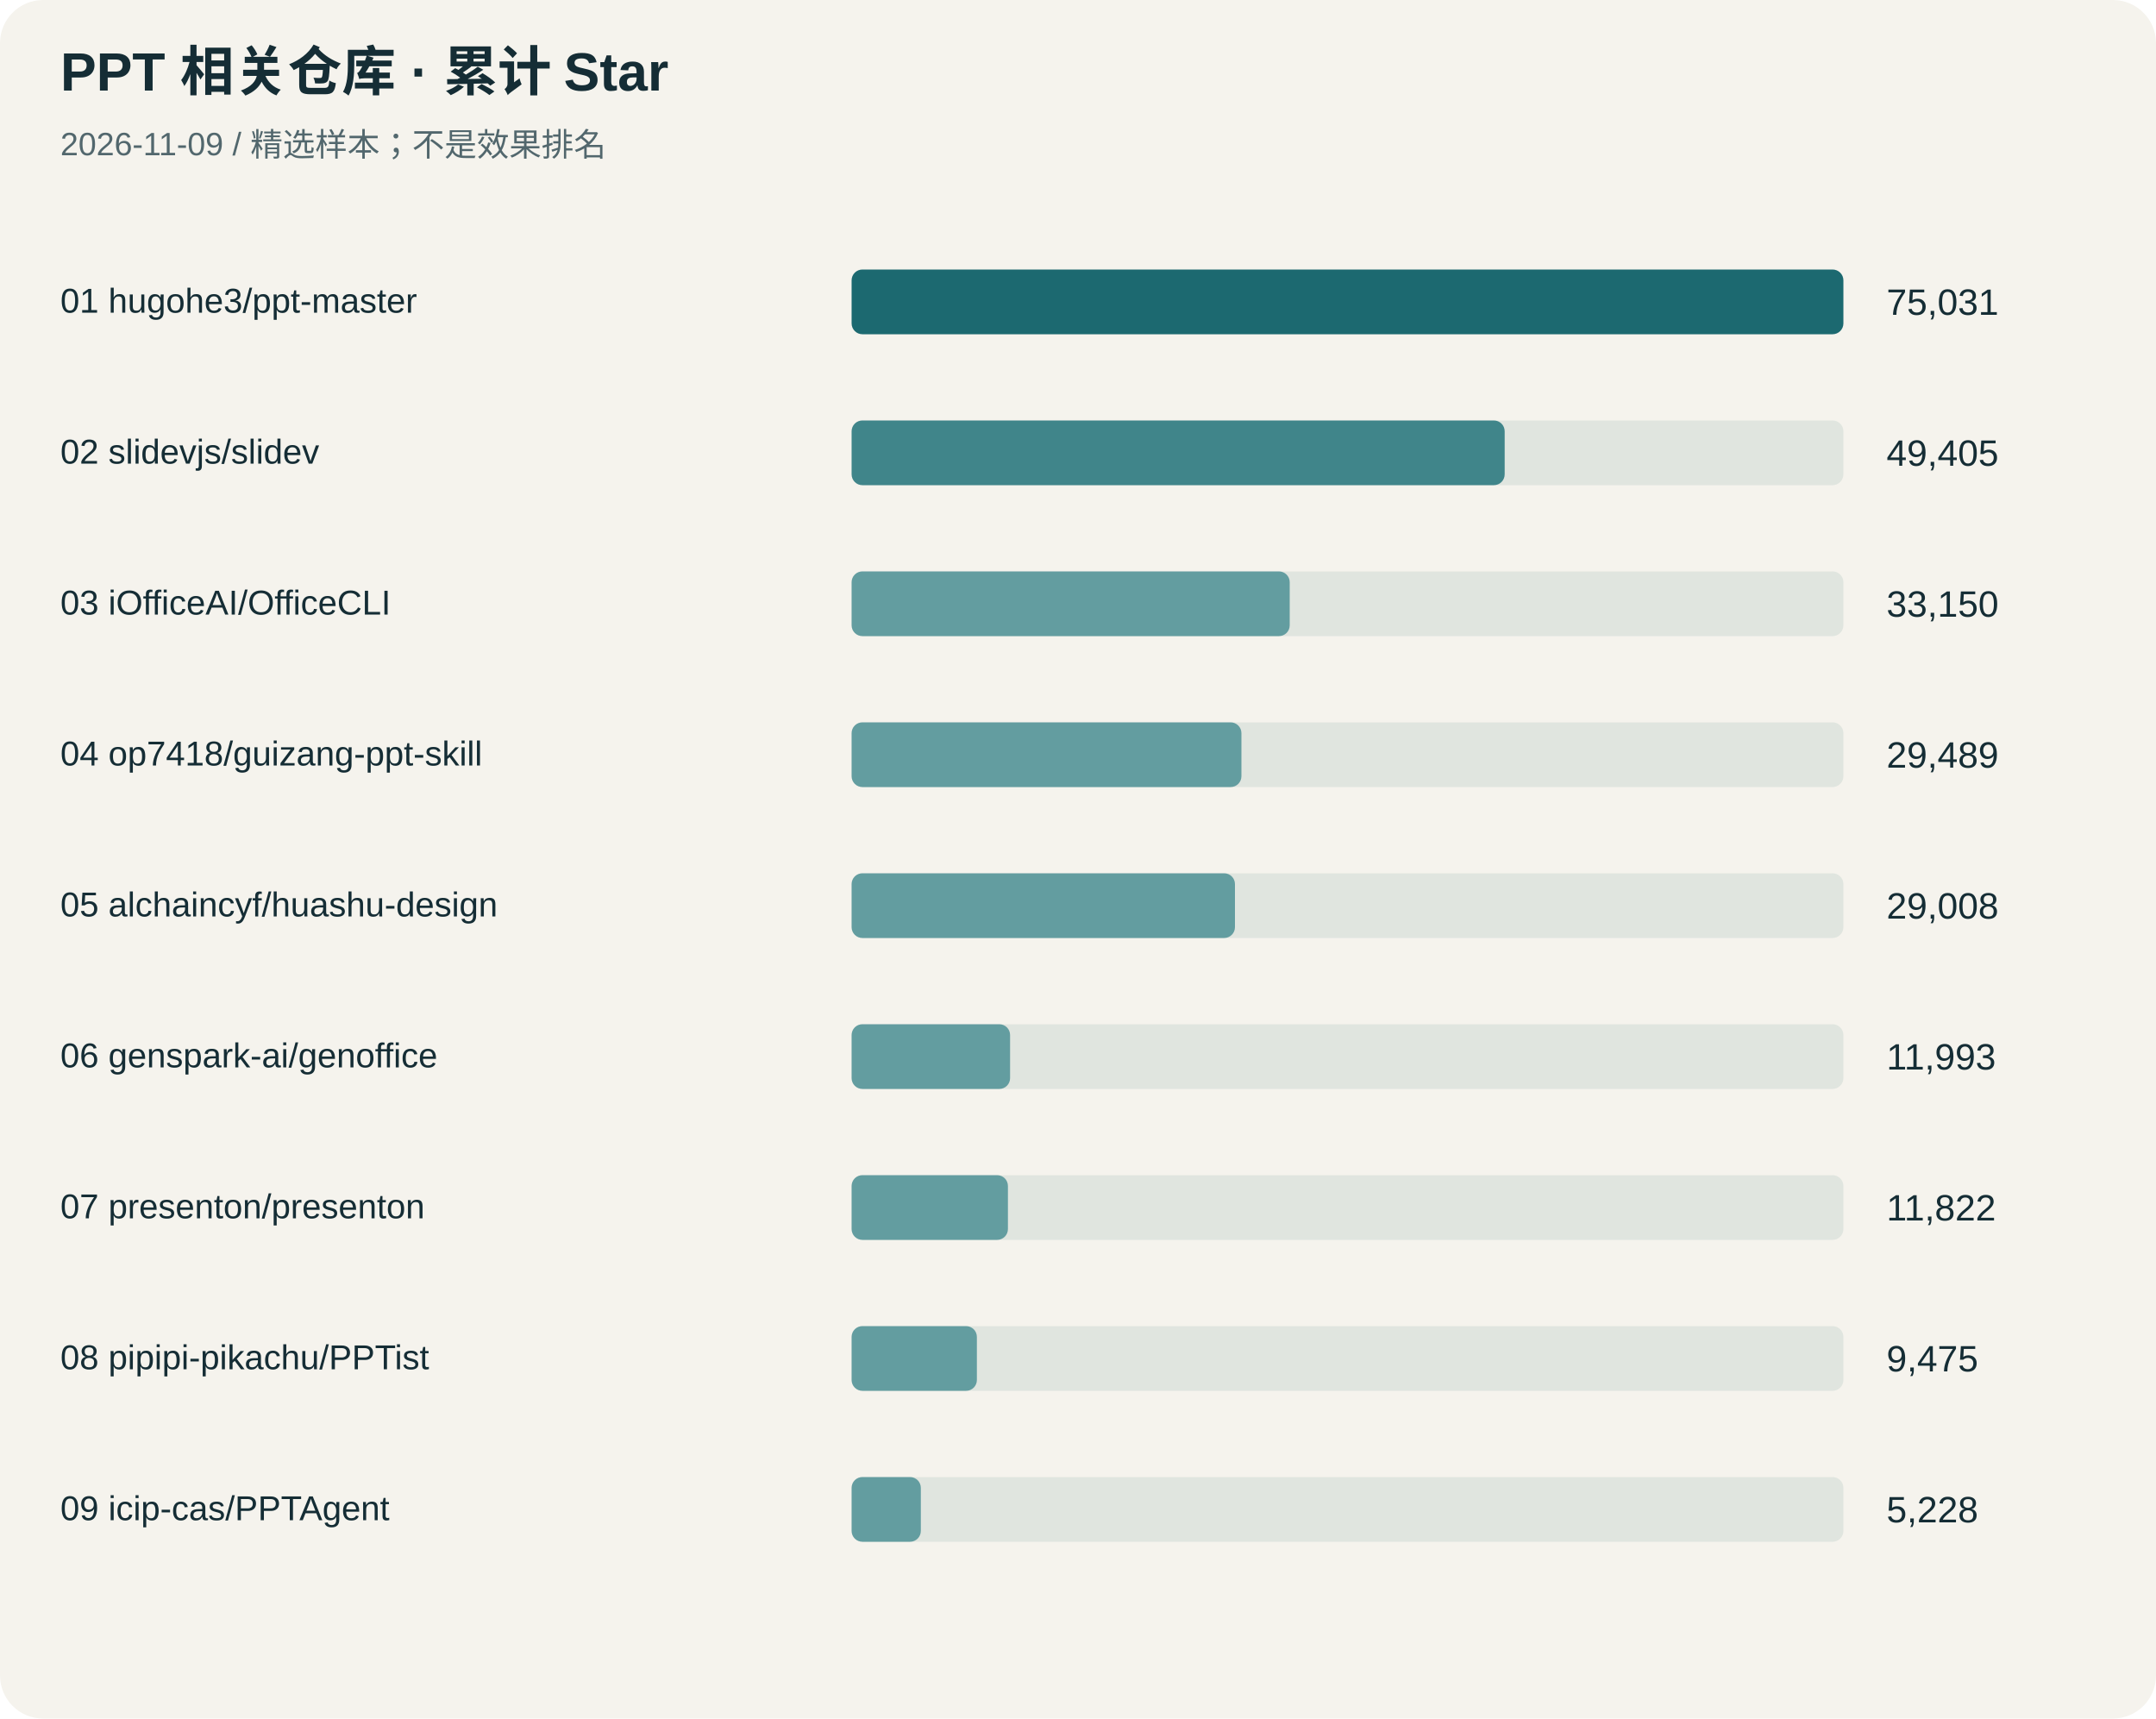
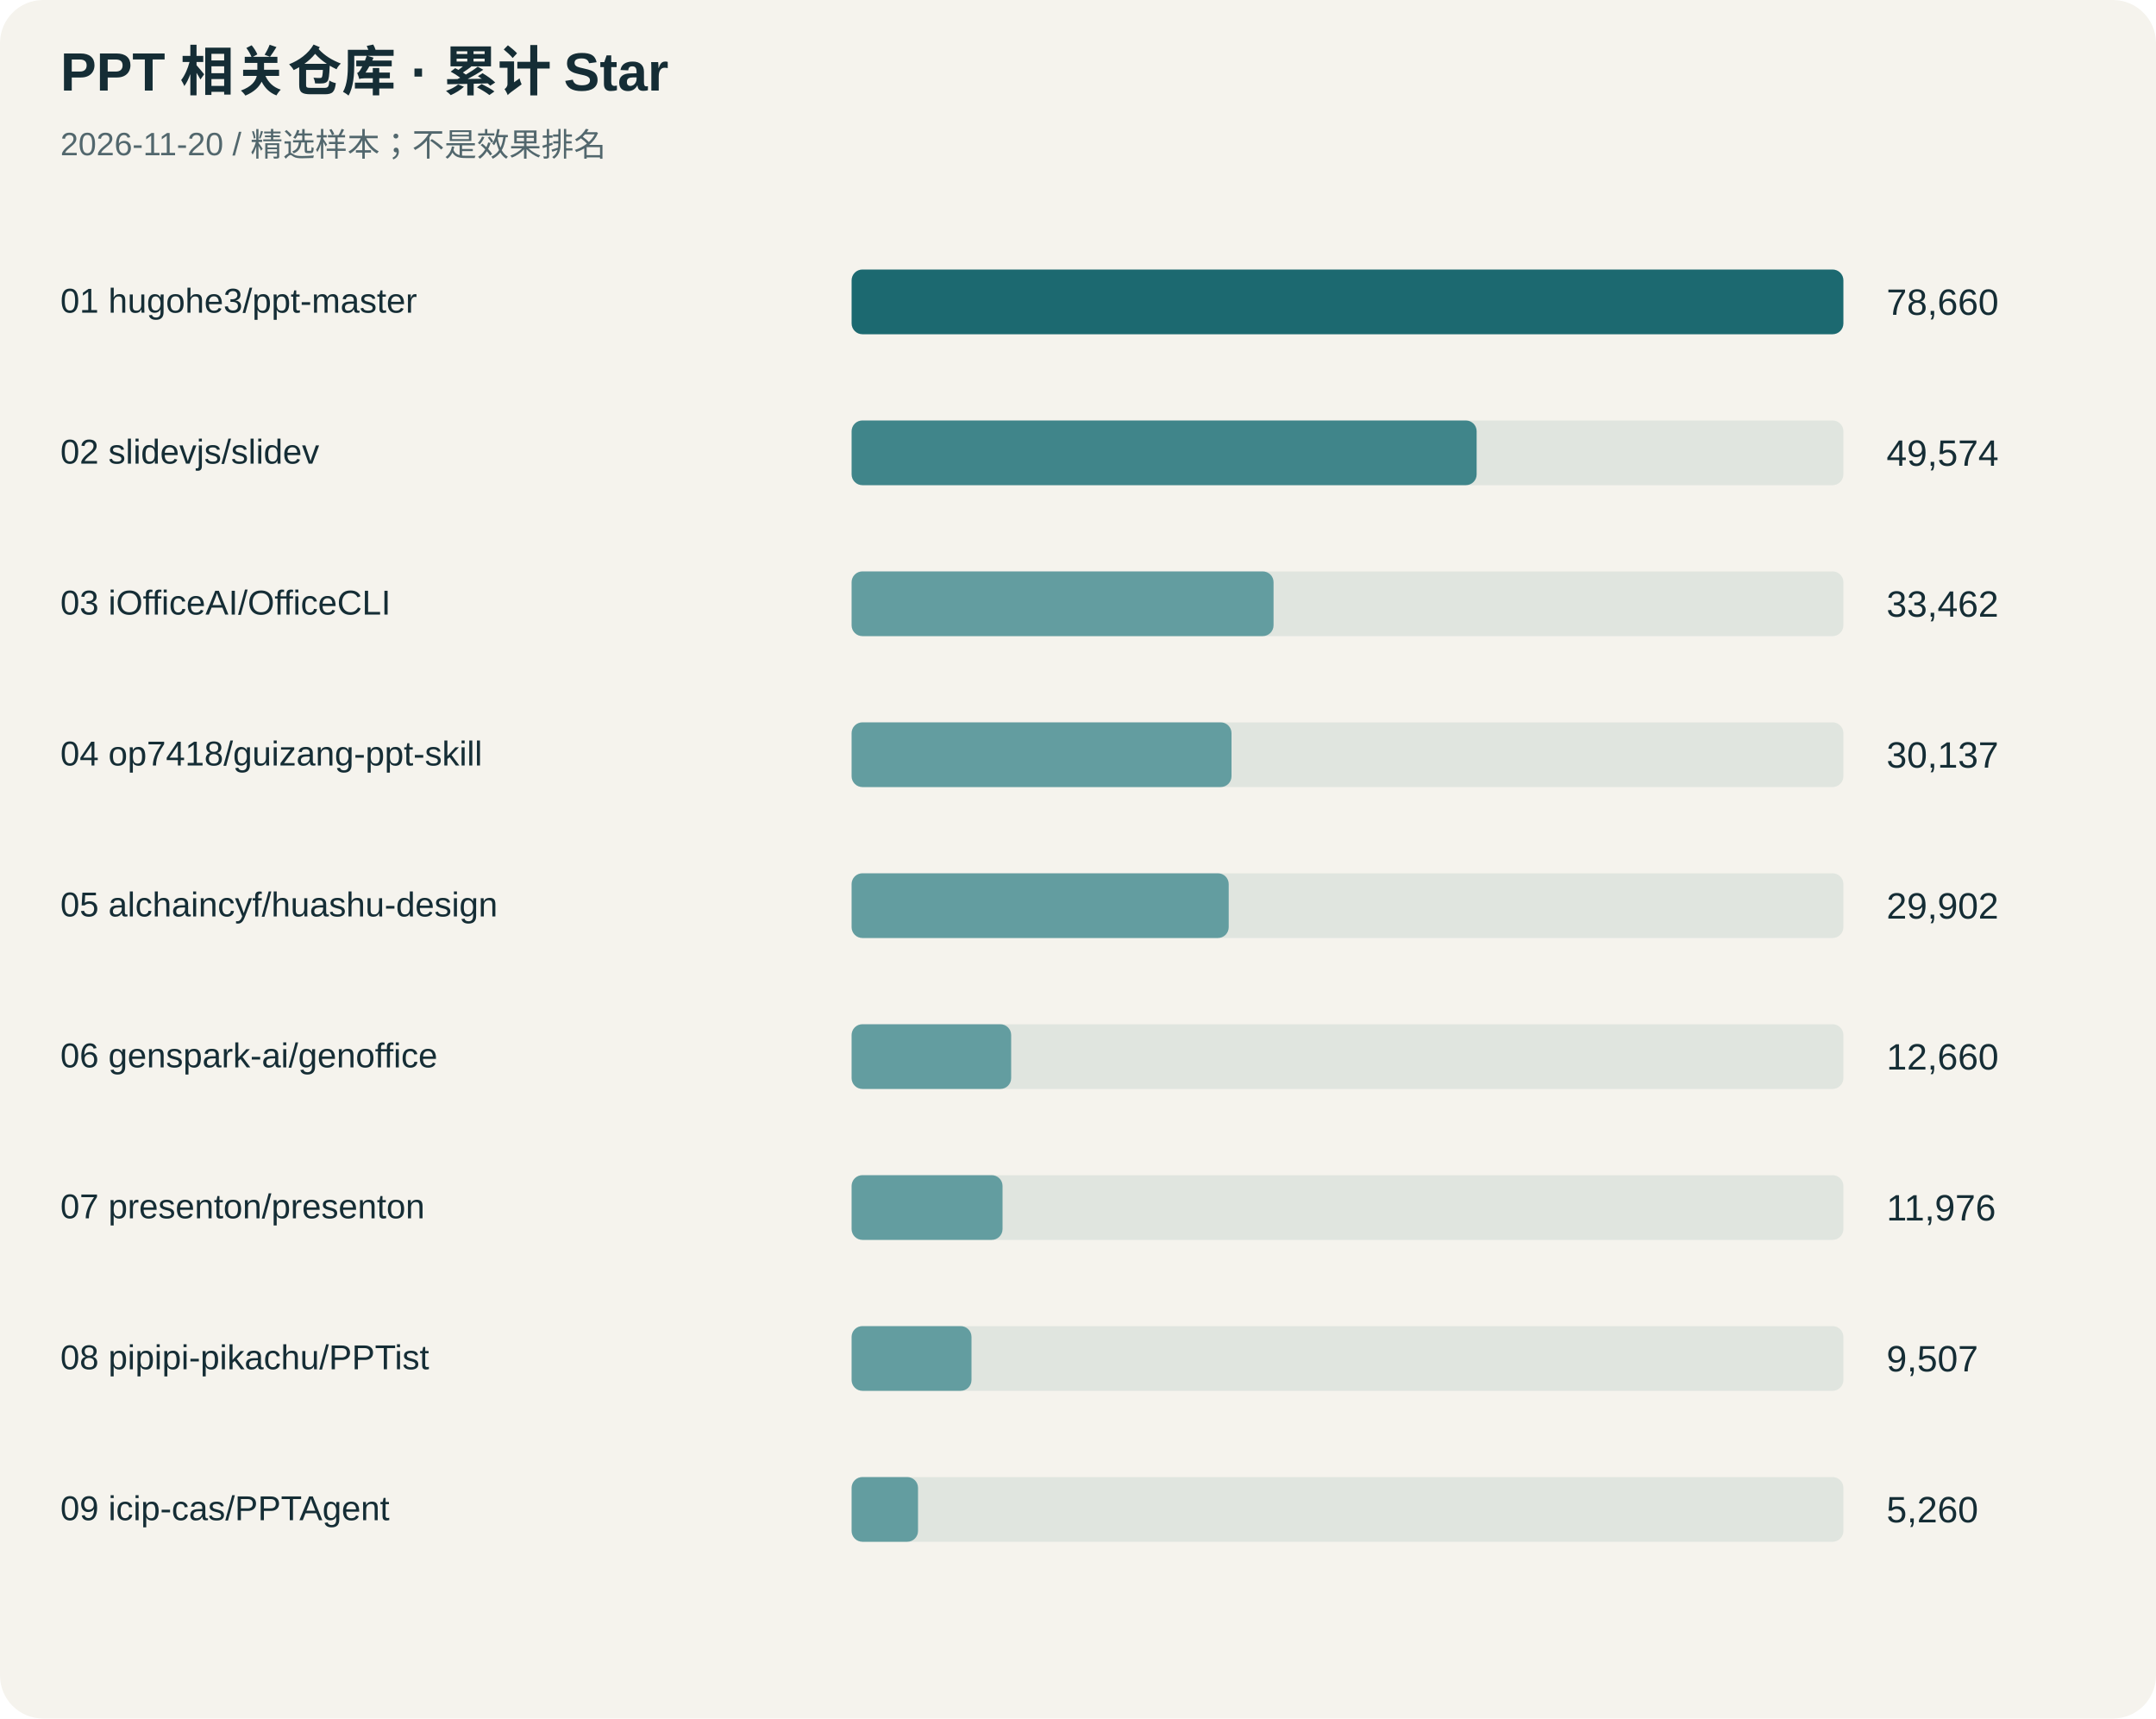
<svg xmlns="http://www.w3.org/2000/svg" viewBox="0 0 1000 797" role="img" aria-labelledby="title desc">
  <rect width="100%" height="100%" rx="20" fill="#f5f3ed" />
  <g font-family="Segoe UI,Microsoft YaHei,Arial,sans-serif" fill="#152d35">
    <text x="28" y="42" font-size="25" font-weight="700">PPT 相关仓库 · 累计 Star</text>
-     <text x="28" y="72" font-size="15" fill="#52676d">2026-11-09 / 精选样本；不是效果排名</text>
+     <text x="28" y="72" font-size="15" fill="#52676d">2026-11-20 / 精选样本；不是效果排名</text>
    <text x="28" y="145" font-size="16">01  hugohe3/ppt-master</text>
    <rect x="395" y="125" width="460" height="30" rx="5" fill="#e0e5df" />
    <rect x="395" y="125" width="460.0" height="30" rx="5" fill="#1c6970" />
-     <text x="875" y="146" font-size="17">75,031</text>
+     <text x="875" y="146" font-size="17">78,660</text>
    <text x="28" y="215" font-size="16">02  slidevjs/slidev</text>
    <rect x="395" y="195" width="460" height="30" rx="5" fill="#e0e5df" />
-     <rect x="395" y="195" width="302.9" height="30" rx="5" fill="#40858a" />
-     <text x="875" y="216" font-size="17">49,405</text>
+     <rect x="395" y="195" width="289.9" height="30" rx="5" fill="#40858a" />
+     <text x="875" y="216" font-size="17">49,574</text>
    <text x="28" y="285" font-size="16">03  iOfficeAI/OfficeCLI</text>
    <rect x="395" y="265" width="460" height="30" rx="5" fill="#e0e5df" />
-     <rect x="395" y="265" width="203.2" height="30" rx="5" fill="#639da0" />
-     <text x="875" y="286" font-size="17">33,150</text>
+     <rect x="395" y="265" width="195.7" height="30" rx="5" fill="#639da0" />
+     <text x="875" y="286" font-size="17">33,462</text>
    <text x="28" y="355" font-size="16">04  op7418/guizang-ppt-skill</text>
    <rect x="395" y="335" width="460" height="30" rx="5" fill="#e0e5df" />
-     <rect x="395" y="335" width="180.8" height="30" rx="5" fill="#639da0" />
-     <text x="875" y="356" font-size="17">29,489</text>
+     <rect x="395" y="335" width="176.2" height="30" rx="5" fill="#639da0" />
+     <text x="875" y="356" font-size="17">30,137</text>
    <text x="28" y="425" font-size="16">05  alchaincyf/huashu-design</text>
    <rect x="395" y="405" width="460" height="30" rx="5" fill="#e0e5df" />
-     <rect x="395" y="405" width="177.8" height="30" rx="5" fill="#639da0" />
-     <text x="875" y="426" font-size="17">29,008</text>
+     <rect x="395" y="405" width="174.9" height="30" rx="5" fill="#639da0" />
+     <text x="875" y="426" font-size="17">29,902</text>
    <text x="28" y="495" font-size="16">06  genspark-ai/genoffice</text>
    <rect x="395" y="475" width="460" height="30" rx="5" fill="#e0e5df" />
-     <rect x="395" y="475" width="73.5" height="30" rx="5" fill="#639da0" />
-     <text x="875" y="496" font-size="17">11,993</text>
+     <rect x="395" y="475" width="74.0" height="30" rx="5" fill="#639da0" />
+     <text x="875" y="496" font-size="17">12,660</text>
    <text x="28" y="565" font-size="16">07  presenton/presenton</text>
    <rect x="395" y="545" width="460" height="30" rx="5" fill="#e0e5df" />
-     <rect x="395" y="545" width="72.5" height="30" rx="5" fill="#639da0" />
-     <text x="875" y="566" font-size="17">11,822</text>
+     <rect x="395" y="545" width="70.0" height="30" rx="5" fill="#639da0" />
+     <text x="875" y="566" font-size="17">11,976</text>
    <text x="28" y="635" font-size="16">08  pipipi-pikachu/PPTist</text>
    <rect x="395" y="615" width="460" height="30" rx="5" fill="#e0e5df" />
-     <rect x="395" y="615" width="58.1" height="30" rx="5" fill="#639da0" />
-     <text x="875" y="636" font-size="17">9,475</text>
+     <rect x="395" y="615" width="55.6" height="30" rx="5" fill="#639da0" />
+     <text x="875" y="636" font-size="17">9,507</text>
    <text x="28" y="705" font-size="16">09  icip-cas/PPTAgent</text>
    <rect x="395" y="685" width="460" height="30" rx="5" fill="#e0e5df" />
-     <rect x="395" y="685" width="32.1" height="30" rx="5" fill="#639da0" />
-     <text x="875" y="706" font-size="17">5,228</text>
+     <rect x="395" y="685" width="30.8" height="30" rx="5" fill="#639da0" />
+     <text x="875" y="706" font-size="17">5,260</text>
  </g>
</svg>
